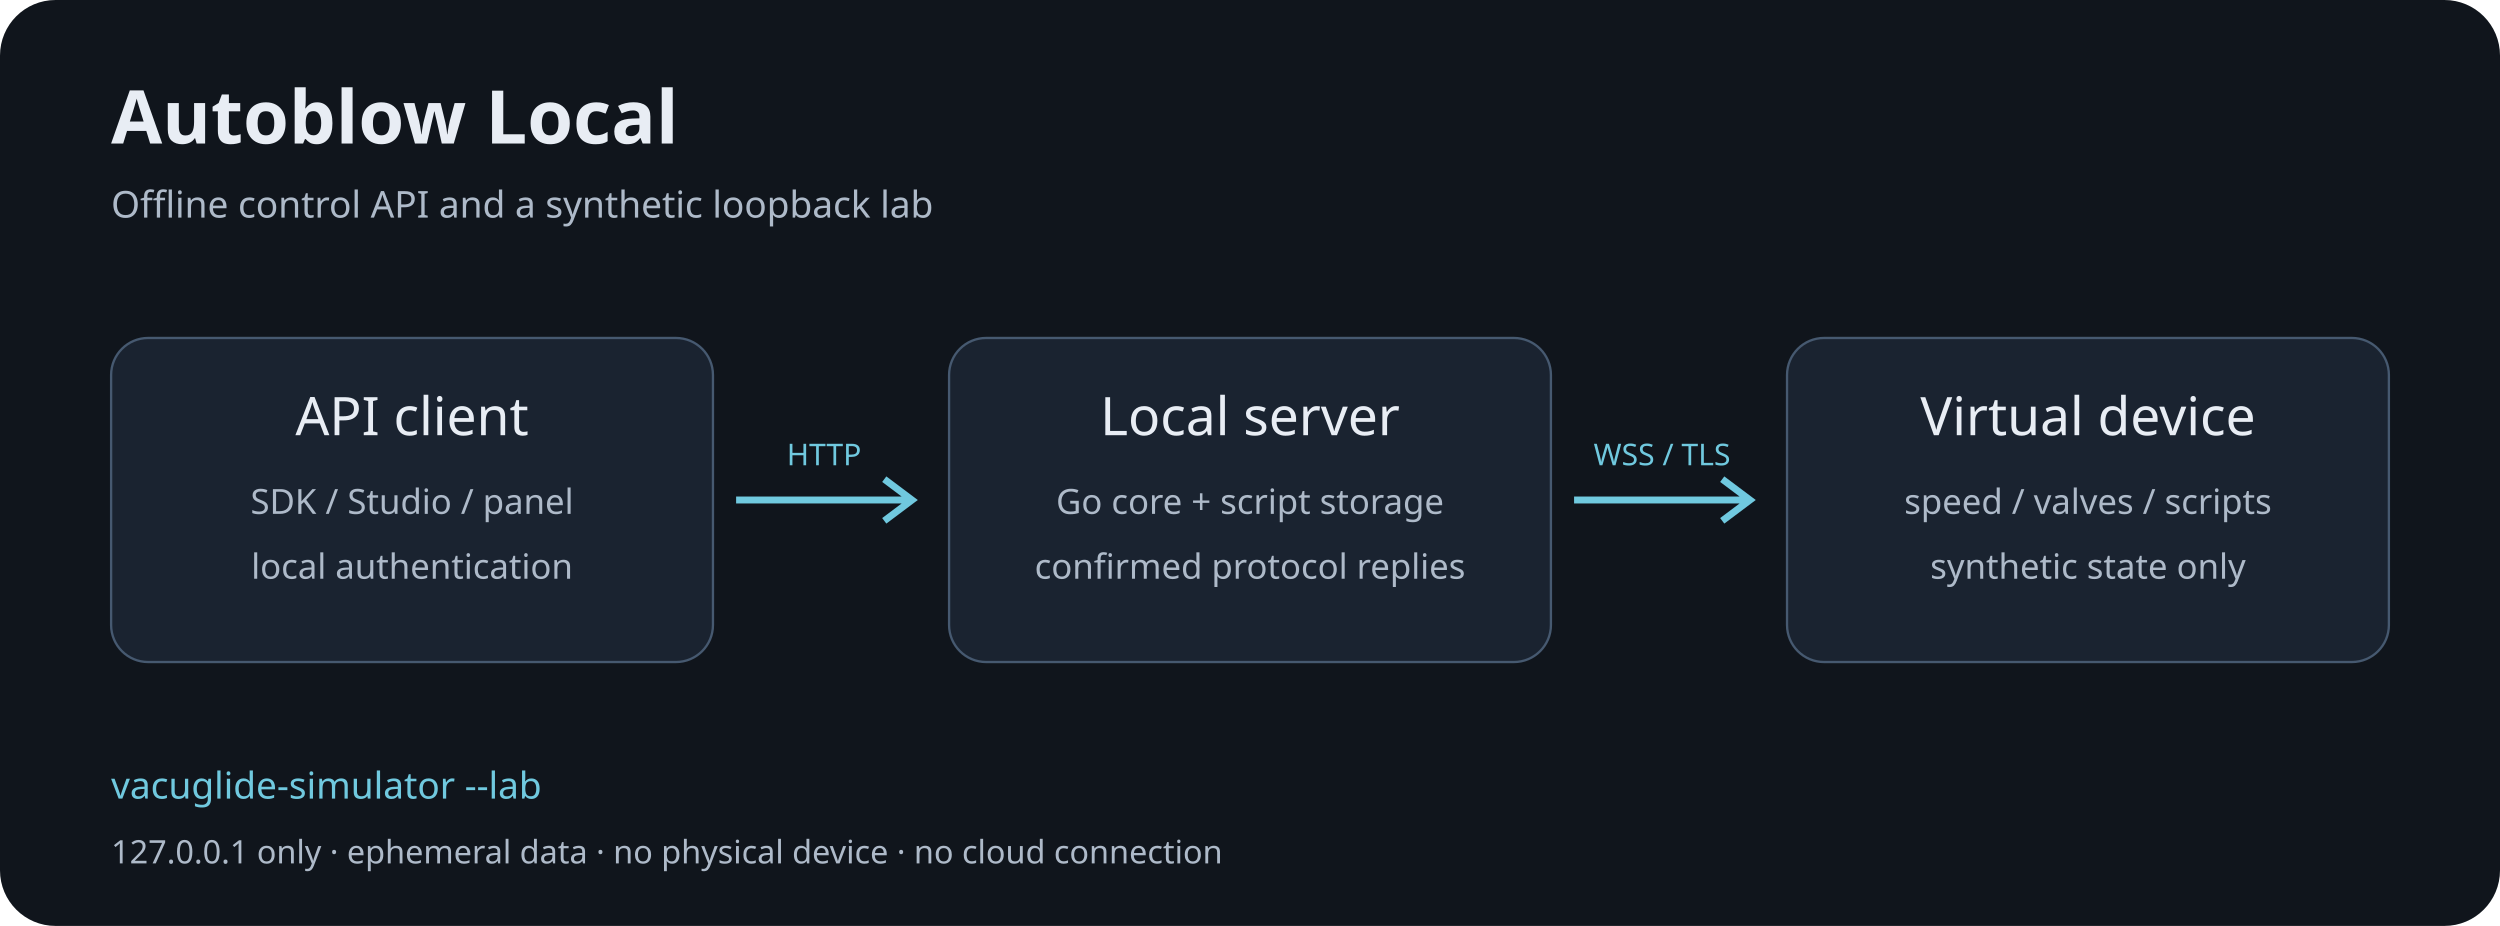
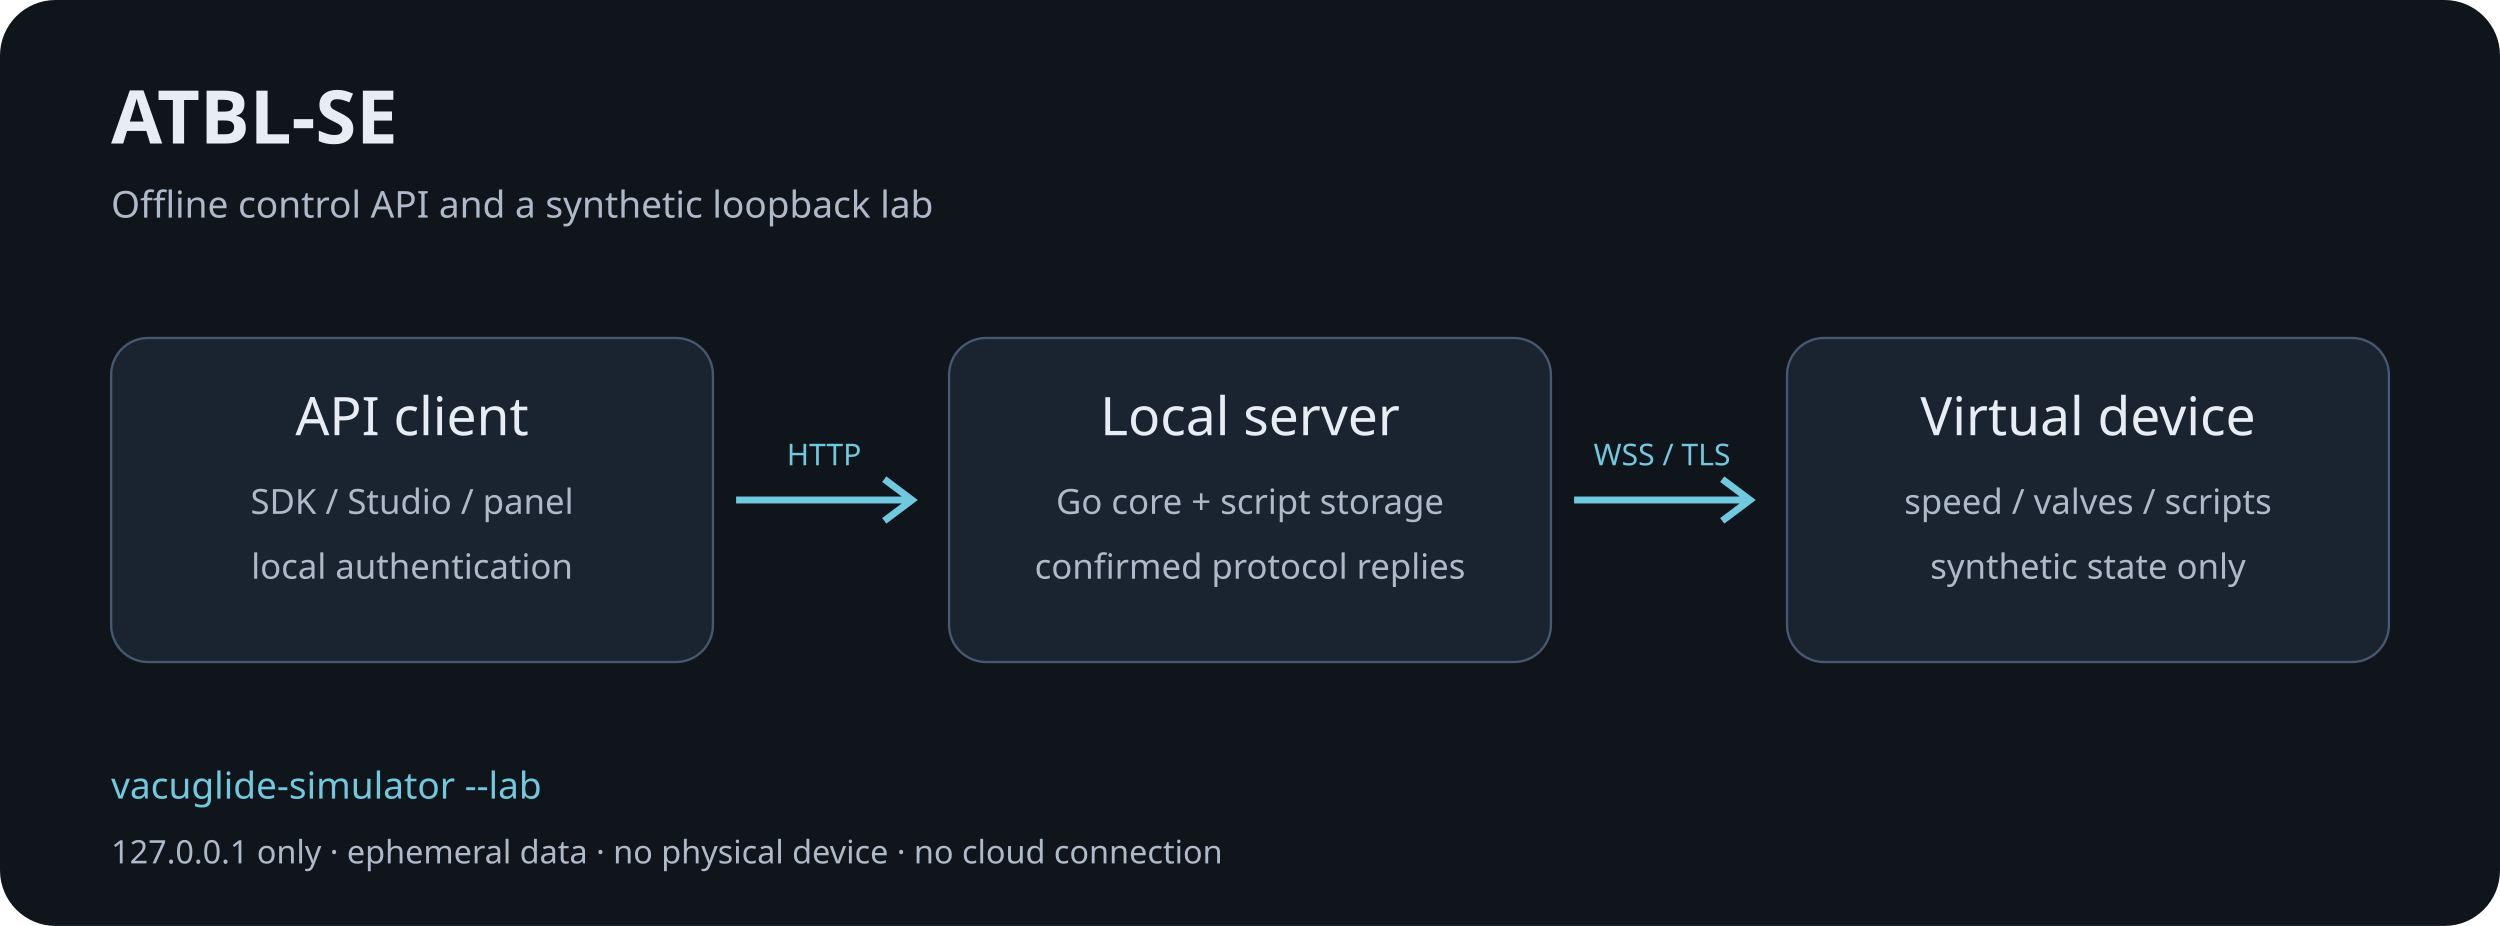
<svg xmlns="http://www.w3.org/2000/svg" width="1080" height="400" viewBox="0 0 1080 400" role="img" aria-labelledby="title desc">
  <rect width="1080" height="400" rx="24" fill="#10151c" />
  <g font-family="sans-serif" fill="#e8edf4">
-     <text x="48" y="62" font-size="32" font-weight="700">Autoblow Local</text>
+     <text x="48" y="62" font-size="32" font-weight="700">ATBL-SE</text>
    <text x="48" y="94" font-size="16" fill="#aebac9">Offline control API and a synthetic loopback lab</text>
    <g fill="#1a2330" stroke="#465970">
      <rect x="48" y="146" width="260" height="140" rx="16" />
      <rect x="410" y="146" width="260" height="140" rx="16" />
      <rect x="772" y="146" width="260" height="140" rx="16" />
    </g>
    <g font-size="23" text-anchor="middle">
      <text x="178" y="188">API client</text>
      <text x="540" y="188">Local server</text>
      <text x="902" y="188">Virtual device</text>
    </g>
    <g font-size="15" text-anchor="middle" fill="#aebac9">
      <text x="178" y="222">SDK / Studio / panel</text>
      <text x="178" y="250">local authentication</text>
      <text x="540" y="222">Go core + script storage</text>
      <text x="540" y="250">confirmed protocol replies</text>
      <text x="902" y="222">speed / valves / scripts</text>
      <text x="902" y="250">synthetic state only</text>
    </g>
    <g stroke="#70c9df" stroke-width="3">
      <path d="M318 216h76m-12-9 12 9-12 9M680 216h76m-12-9 12 9-12 9" fill="none" />
    </g>
    <g fill="#70c9df" font-size="13" text-anchor="middle">
      <text x="356" y="201">HTTP</text>
      <text x="718" y="201">WSS / TLS</text>
    </g>
    <text x="48" y="345" font-size="16" fill="#70c9df">vacuglide-simulator --lab</text>
    <text x="48" y="373" font-size="14" fill="#aebac9">127.0.0.1 only · ephemeral data · no physical device · no cloud connection</text>
  </g>
</svg>
